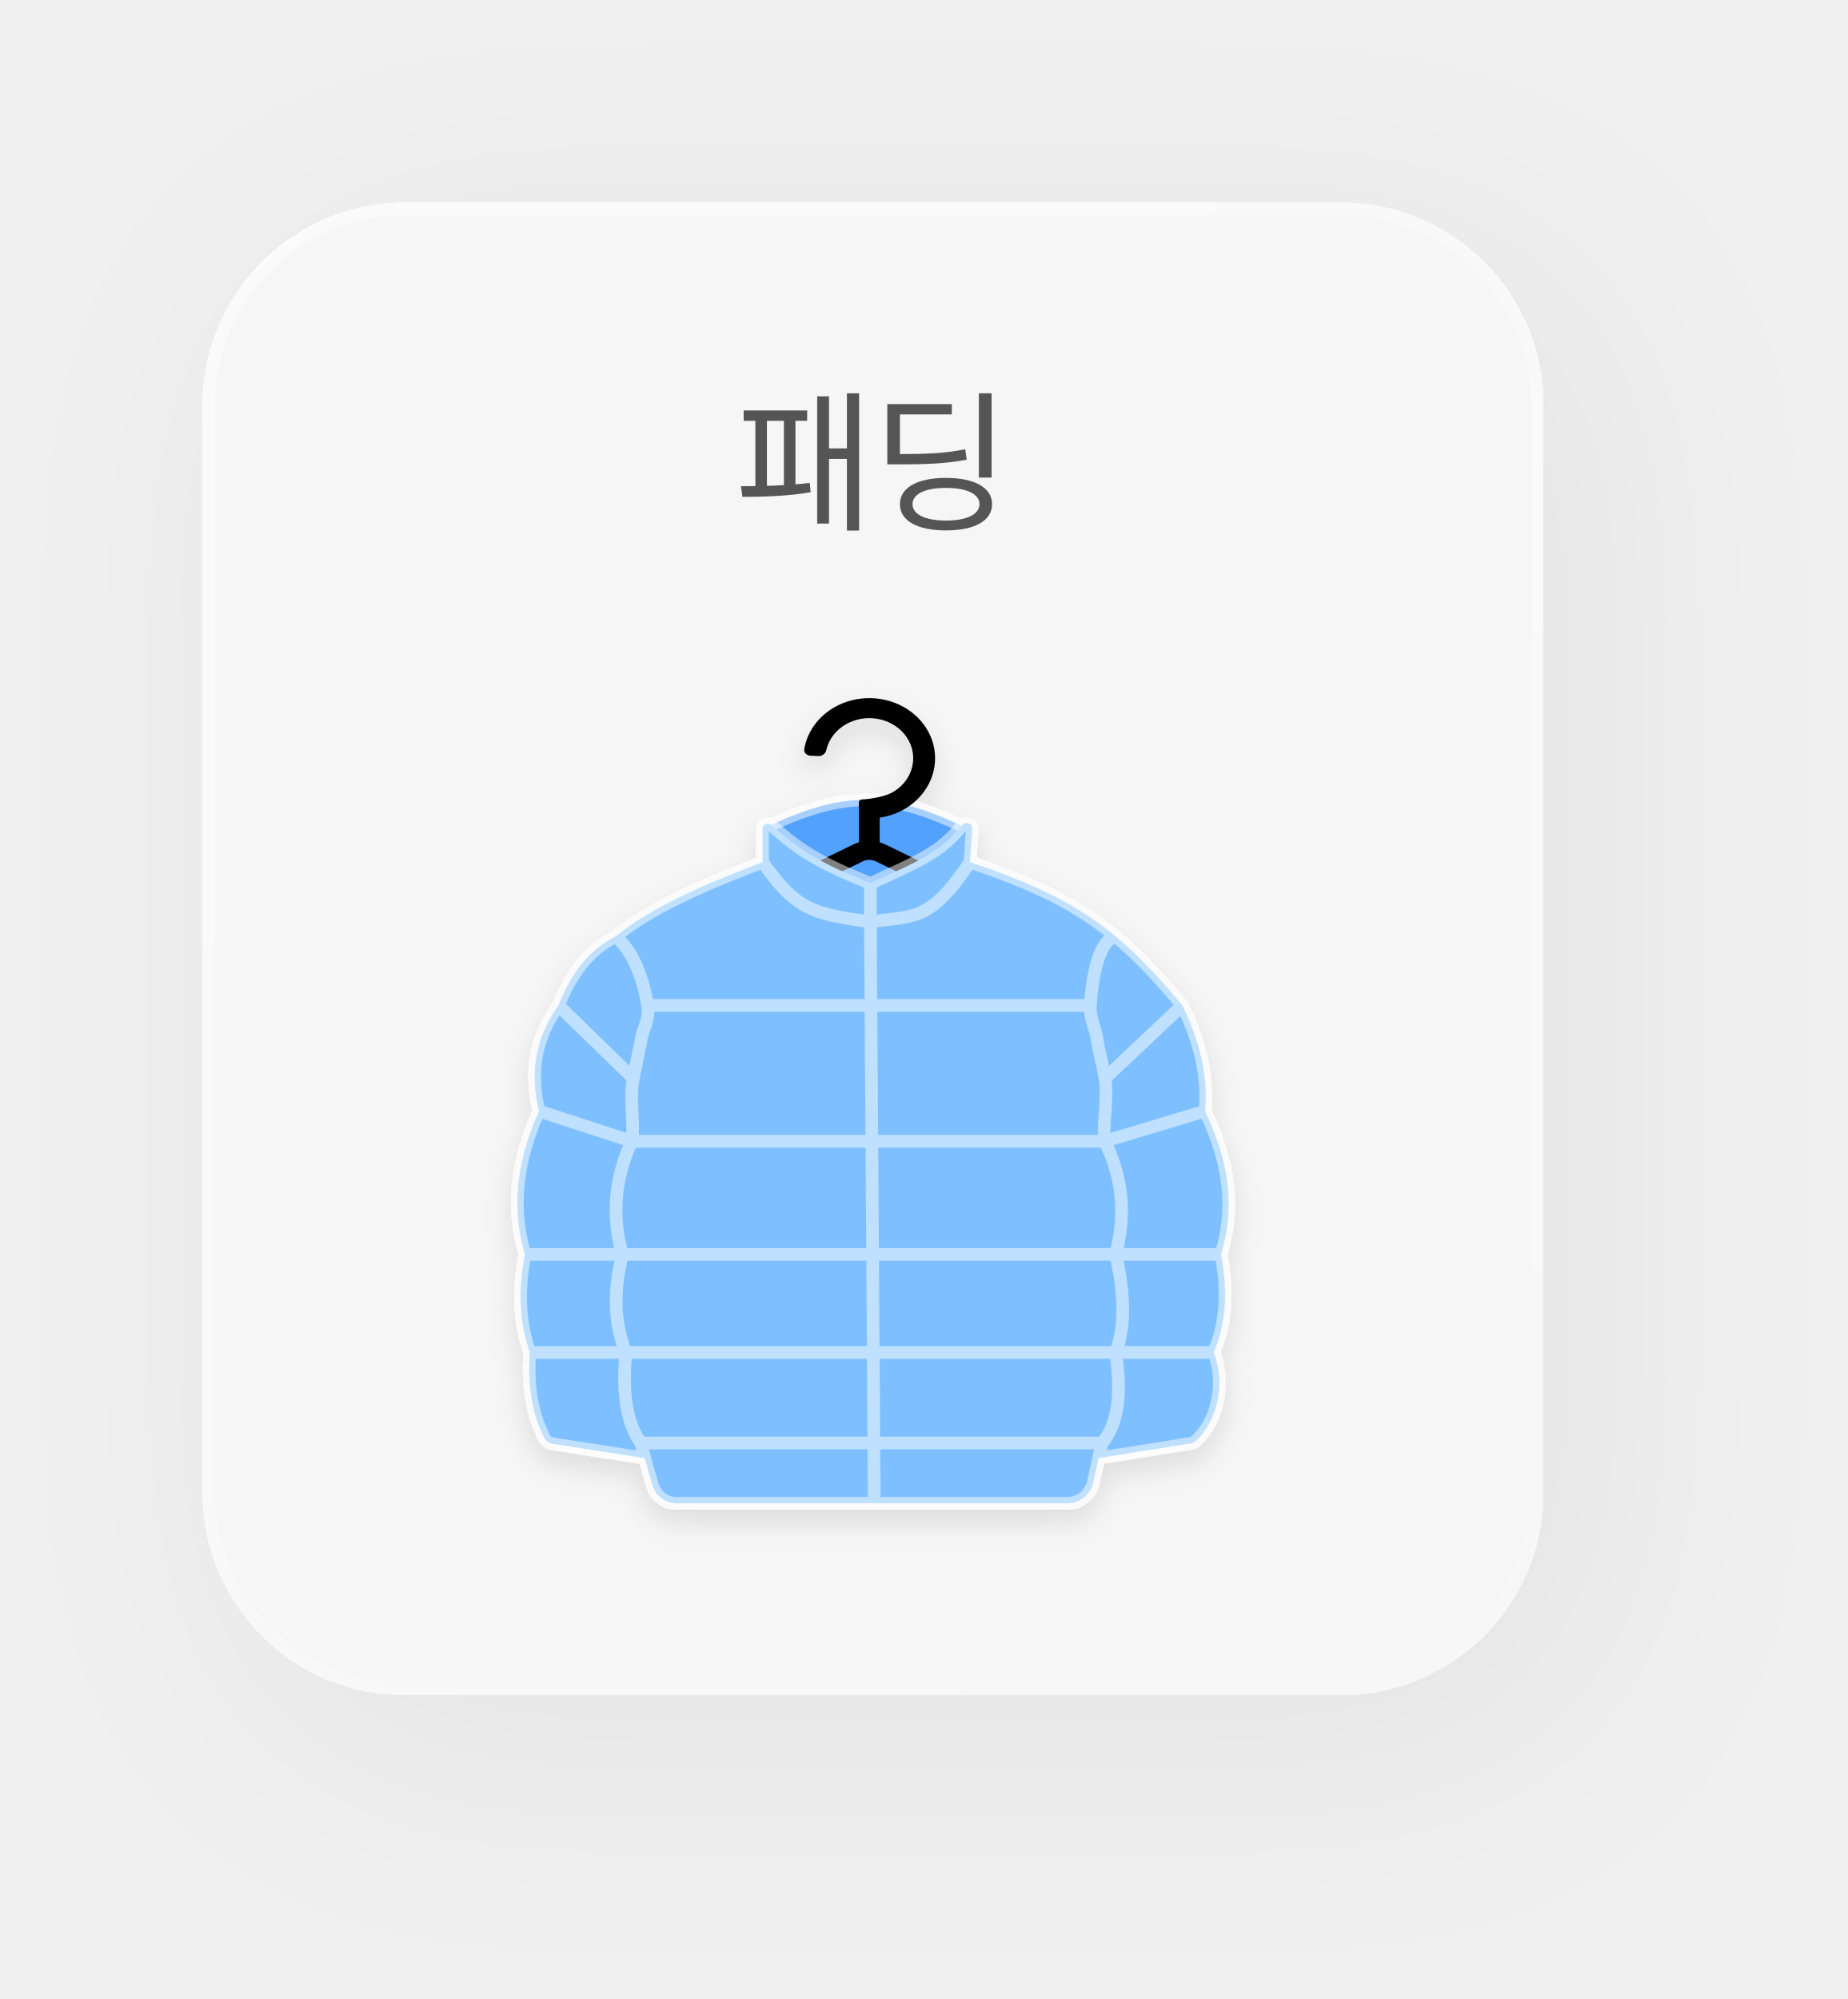
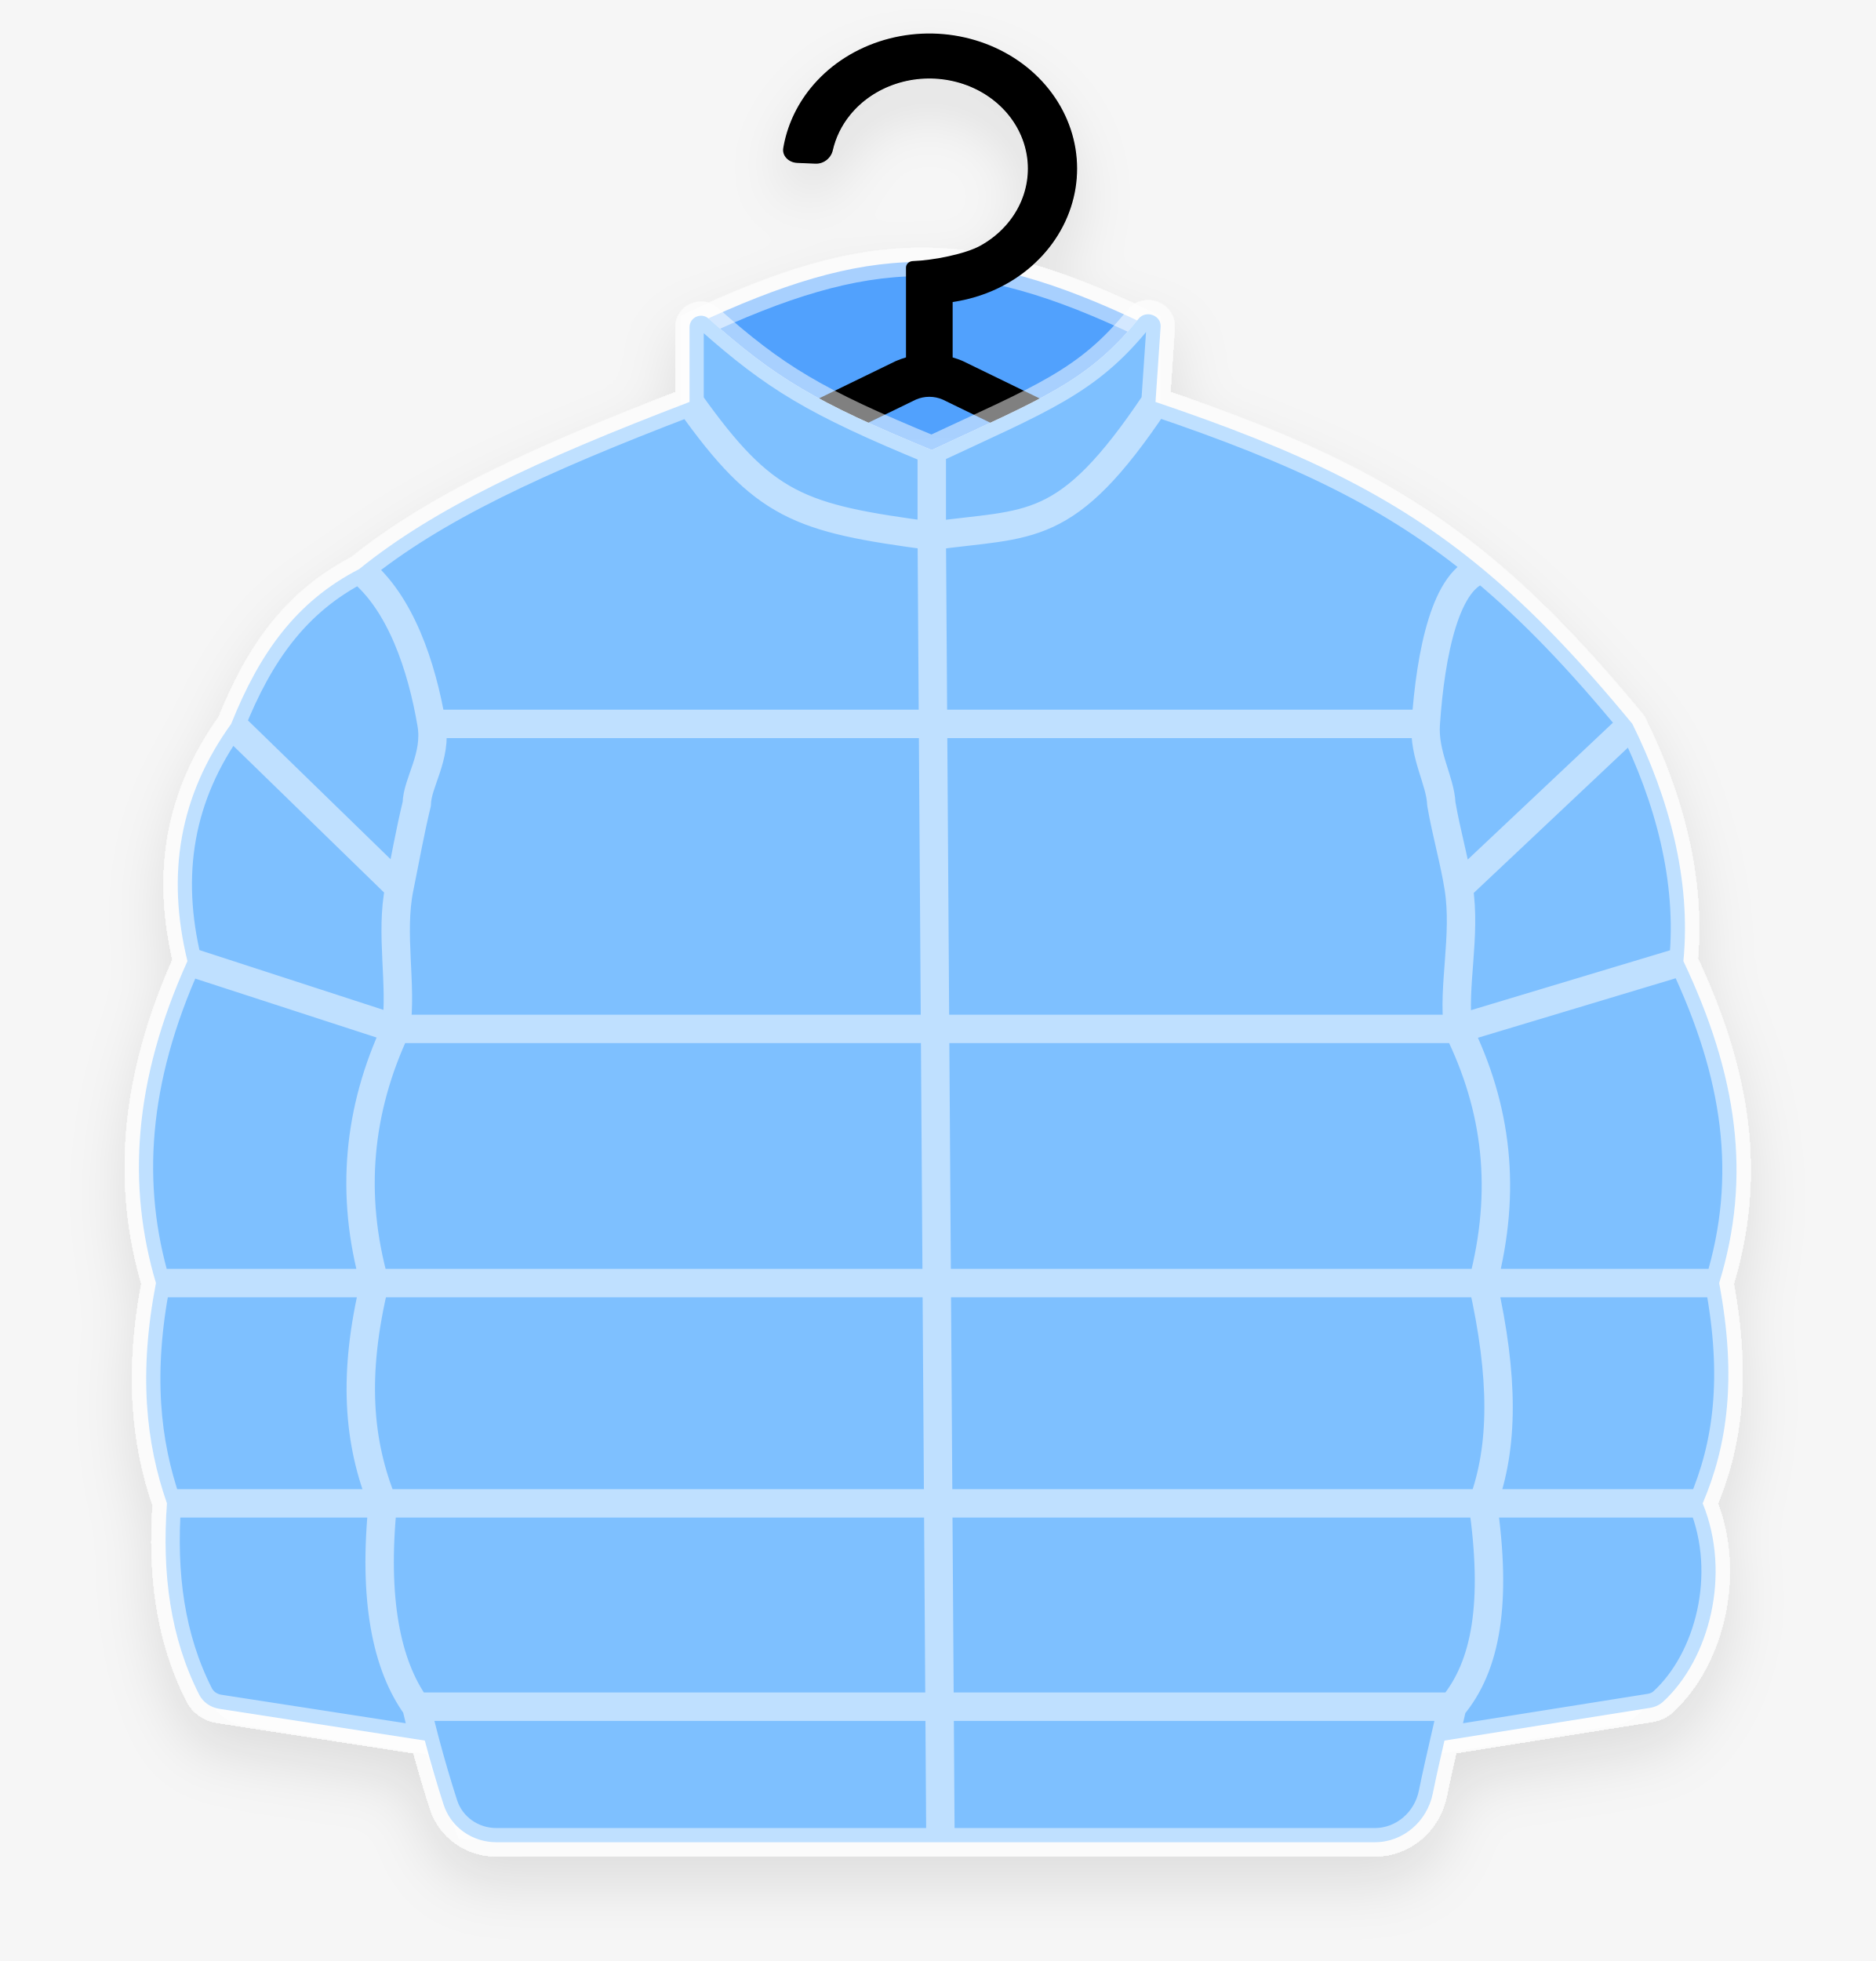
- <svg xmlns="http://www.w3.org/2000/svg" width="146" height="158" viewBox="0 0 146 158" fill="none">
-   <g filter="url(#filter0_d_5896_8437)">
-     <rect x="16" y="16" width="106" height="118" rx="16" fill="white" fill-opacity="0.4" shape-rendering="crispEdges" />
-     <rect x="16.5" y="16.5" width="105" height="117" rx="15.5" stroke="url(#paint0_linear_5896_8437)" stroke-opacity="0.5" shape-rendering="crispEdges" />
-     <path d="M66.937 31.088H67.897V41.936H66.937V31.088ZM65.221 35.444H67.297V36.272H65.221V35.444ZM64.585 31.328H65.521V41.384H64.585V31.328ZM58.777 32.444H63.793V33.26H58.777V32.444ZM58.681 39.272L58.561 38.432C59.989 38.432 62.341 38.384 63.997 38.168L64.069 38.9C62.353 39.224 60.097 39.272 58.681 39.272ZM59.701 32.972H60.613V38.648H59.701V32.972ZM61.957 32.972H62.869V38.648H61.957V32.972ZM77.364 31.088H78.372V37.748H77.364V31.088ZM70.128 35.888H71.028C73.368 35.888 74.724 35.828 76.284 35.504L76.404 36.332C74.796 36.632 73.416 36.704 71.028 36.704H70.128V35.888ZM70.128 31.94H75.228V32.756H71.124V36.332H70.128V31.94ZM74.76 37.772C77.016 37.772 78.408 38.54 78.408 39.848C78.408 41.168 77.016 41.924 74.76 41.924C72.516 41.924 71.124 41.168 71.124 39.848C71.124 38.54 72.516 37.772 74.76 37.772ZM74.76 38.564C73.116 38.564 72.12 39.044 72.12 39.848C72.12 40.652 73.116 41.144 74.76 41.144C76.416 41.144 77.412 40.652 77.412 39.848C77.412 39.044 76.416 38.564 74.76 38.564Z" fill="#121212" fill-opacity="0.7" />
-     <g filter="url(#filter1_bd_5896_8437)">
-       <path d="M83.755 118.232H52.5C52.125 117.183 51.758 116.592 51.419 115.286L44.605 114.212C44.205 114.149 43.882 113.851 43.794 113.456C41.91 104.915 42.846 95.084 45.766 80.111C46.158 78.101 47.324 76.327 49.001 75.151L53.111 72.268L59.763 69.061C60.202 68.849 60.705 68.808 61.176 68.933C66.29 70.29 69.686 70.27 75.605 68.904C76.074 68.796 76.569 68.855 76.996 69.077L84.278 72.857L89.198 76.416C90.754 77.541 91.861 79.194 92.28 81.069C95.841 96.979 95.761 104.63 93.603 113.469C93.509 113.856 93.19 114.149 92.797 114.213L86.186 115.286C86.074 115.781 85.966 116.163 85.865 116.528C85.6 117.492 84.755 118.232 83.755 118.232Z" fill="#5EB0FF" fill-opacity="0.8" />
-       <path d="M51.889 82.875C48.541 96.991 49.546 108.067 51.419 115.286M85.5 82.875C88.971 103.445 87.379 110.016 86.186 115.286M51.419 115.286C51.758 116.592 52.125 117.183 52.5 118.232H83.755C84.755 118.232 85.6 117.492 85.865 116.528C85.966 116.163 86.074 115.781 86.186 115.286M51.419 115.286L44.605 114.212C44.205 114.149 43.882 113.851 43.794 113.456C41.91 104.915 42.846 95.084 45.766 80.111C46.158 78.101 47.324 76.327 49.001 75.151L53.111 72.268L59.763 69.061C60.202 68.849 60.705 68.808 61.176 68.933C66.29 70.29 69.686 70.27 75.605 68.904C76.074 68.796 76.569 68.855 76.996 69.077L84.278 72.857L89.198 76.416C90.754 77.541 91.861 79.194 92.28 81.069C95.841 96.979 95.761 104.63 93.603 113.469C93.509 113.856 93.19 114.149 92.797 114.213L86.186 115.286" stroke="white" stroke-opacity="0.5" stroke-linecap="round" />
-       <path d="M76.333 65.426C70.038 62.391 66.559 62.568 60.444 65.426V68.141L68.707 75.214L76.333 68.465V65.426Z" fill="#298CFF" fill-opacity="0.8" stroke="white" stroke-opacity="0.5" />
-       <path fill-rule="evenodd" clip-rule="evenodd" d="M71.387 64.006C70.813 64.322 70.181 64.531 69.525 64.627V66.576C69.648 66.611 69.769 66.655 69.887 66.706L89.127 76.067C91.755 77.218 90.858 80.826 87.944 80.826H49.444C46.531 80.826 45.634 77.218 48.262 76.067L67.522 66.706C67.639 66.655 67.76 66.611 67.883 66.576V63.414C67.883 63.288 67.995 63.186 68.133 63.186C68.856 63.16 69.971 62.935 70.493 62.648C71.08 62.325 71.55 61.849 71.842 61.282C72.134 60.715 72.235 60.081 72.133 59.462C72.031 58.842 71.731 58.263 71.269 57.8C70.807 57.336 70.206 57.008 69.54 56.857C68.874 56.706 68.175 56.739 67.53 56.951C66.884 57.163 66.323 57.546 65.915 58.05C65.617 58.419 65.411 58.842 65.309 59.288C65.248 59.558 64.996 59.773 64.694 59.76L64.056 59.733C63.754 59.719 63.517 59.484 63.563 59.211C63.691 58.452 64.018 57.73 64.52 57.108C65.132 56.352 65.974 55.778 66.942 55.46C67.91 55.141 68.96 55.092 69.958 55.319C70.956 55.546 71.859 56.038 72.551 56.733C73.244 57.429 73.695 58.296 73.848 59.226C74.001 60.156 73.849 61.106 73.411 61.957C72.973 62.808 72.269 63.521 71.387 64.006ZM69.177 68.06L88.417 77.421C89.469 77.881 89.11 79.325 87.944 79.325H49.444C48.279 79.325 47.92 77.881 48.971 77.421L68.231 68.06C68.53 67.929 68.878 67.929 69.177 68.06Z" fill="black" />
-       <path d="M51.611 117.498C51.384 116.794 51.162 116.043 50.95 115.245L43.715 114.126C43.413 114.079 43.146 113.899 43.008 113.626C42.001 111.636 41.695 109.4 41.875 106.898C41.126 104.755 40.878 102.311 41.488 99.147C40.474 95.727 40.687 92.048 42.596 87.818C41.85 84.754 42.315 82 44.135 79.471C45.131 76.981 46.424 75.162 48.639 74.025C51.286 71.885 54.855 70.211 60.266 68.143V65.511C60.266 65.164 60.679 64.982 60.939 65.212C63.278 67.283 64.657 68.133 68.79 69.835C72.66 68.023 74.28 67.438 76.067 65.218C76.323 64.899 76.871 65.092 76.844 65.5L76.664 68.143C81.693 69.844 85.035 71.414 88.183 74.025C89.913 75.461 91.585 77.212 93.446 79.471C94.731 82.072 95.519 84.953 95.241 87.818C97.139 91.822 97.654 95.39 96.5 99.147C97.133 102.5 96.785 104.87 95.92 106.898C96.94 109.4 96.148 112.391 94.525 113.878C94.397 113.997 94.233 114.067 94.06 114.094L86.833 115.245C86.687 115.877 86.547 116.491 86.422 117.107C86.224 118.085 85.382 118.822 84.384 118.822H69.096H53.466C52.626 118.822 51.87 118.298 51.611 117.498Z" fill="white" />
-       <path d="M51.611 117.498C51.384 116.794 51.162 116.043 50.95 115.245L43.715 114.126C43.413 114.079 43.146 113.899 43.008 113.626C42.001 111.636 41.695 109.4 41.875 106.898C41.126 104.755 40.878 102.311 41.488 99.147C40.474 95.727 40.687 92.048 42.596 87.818C41.85 84.754 42.315 82 44.135 79.471C45.131 76.981 46.424 75.162 48.639 74.025C51.286 71.885 54.855 70.211 60.266 68.143V65.511C60.266 65.164 60.679 64.982 60.939 65.212C63.278 67.283 64.657 68.133 68.79 69.835C72.66 68.023 74.28 67.438 76.067 65.218C76.323 64.899 76.871 65.092 76.844 65.5L76.664 68.143C81.693 69.844 85.035 71.414 88.183 74.025C89.913 75.461 91.585 77.212 93.446 79.471C94.731 82.072 95.519 84.953 95.241 87.818C97.139 91.822 97.654 95.39 96.5 99.147C97.133 102.5 96.785 104.87 95.92 106.898C96.94 109.4 96.148 112.391 94.525 113.878C94.397 113.997 94.233 114.067 94.06 114.094L86.833 115.245C86.687 115.877 86.547 116.491 86.422 117.107C86.224 118.085 85.382 118.822 84.384 118.822H69.096H53.466C52.626 118.822 51.87 118.298 51.611 117.498Z" fill="#5EB0FF" fill-opacity="0.8" />
-       <path d="M76.664 68.143C73.509 72.86 72.267 72.373 68.79 72.857M76.664 68.143C81.693 69.844 85.035 71.414 88.183 74.025M76.664 68.143L76.844 65.5C76.871 65.092 76.323 64.899 76.067 65.218C74.28 67.438 72.66 68.023 68.79 69.835M68.79 72.857C64.12 72.234 62.891 71.836 60.266 68.143M68.79 72.857L69.096 118.822M68.79 72.857C68.79 71.382 68.79 70.228 68.79 69.835M60.266 68.143C54.855 70.211 51.286 71.885 48.639 74.025M60.266 68.143V65.511C60.266 65.164 60.679 64.982 60.939 65.212C63.278 67.283 64.657 68.133 68.79 69.835M44.135 79.471C45.131 76.981 46.424 75.162 48.639 74.025M44.135 79.471L50.056 85.232M44.135 79.471C42.315 82 41.85 84.754 42.596 87.818M93.446 79.471C91.585 77.212 89.913 75.461 88.183 74.025M93.446 79.471L87.333 85.232M93.446 79.471C94.731 82.072 95.519 84.953 95.241 87.818M50.95 115.245C51.162 116.043 51.384 116.794 51.611 117.498C51.87 118.298 52.626 118.822 53.466 118.822H69.096M50.95 115.245L43.715 114.126C43.413 114.079 43.146 113.899 43.008 113.626C42.001 111.636 41.695 109.4 41.875 106.898M50.95 115.245C50.848 114.858 50.748 114.461 50.652 114.052M86.833 115.245C86.687 115.877 86.547 116.491 86.422 117.107C86.224 118.085 85.382 118.822 84.384 118.822H69.096M86.833 115.245L94.06 114.094C94.233 114.067 94.397 113.997 94.525 113.878C96.148 112.391 96.94 109.4 95.92 106.898M86.833 115.245C86.922 114.856 87.014 114.46 87.106 114.052M49.936 90.203H87.312M49.936 90.203C48.606 93.042 48.311 96.023 49.184 99.147M49.936 90.203C50.158 88.658 49.721 86.866 50.056 85.232M49.936 90.203L42.596 87.818M87.312 90.203C88.685 92.99 89.033 95.884 88.181 99.147M87.312 90.203C87.116 88.71 87.601 86.922 87.333 85.232M87.312 90.203L95.241 87.818M49.184 99.147H88.181M49.184 99.147C48.407 102.371 48.6 104.756 49.472 106.898M49.184 99.147H41.488M88.181 99.147C88.925 102.461 88.918 104.908 88.183 106.898M88.181 99.147H96.5M49.472 106.898H88.183M49.472 106.898C49.126 110.278 49.601 112.598 50.652 114.052M49.472 106.898H41.875M88.183 106.898C88.681 110.356 88.32 112.606 87.106 114.052M88.183 106.898H95.92M50.652 114.052H87.106M88.183 74.025C86.876 74.312 86.344 76.981 86.174 79.471M48.639 74.025C50.101 75.197 50.845 77.456 51.187 79.471M51.187 79.471C51.383 80.63 50.677 81.541 50.667 82.286C50.423 83.295 50.256 84.254 50.056 85.232M51.187 79.471H86.174M86.174 79.471C86.099 80.575 86.692 81.476 86.722 82.286C86.899 83.314 87.181 84.272 87.333 85.232M42.596 87.818C40.687 92.048 40.474 95.727 41.488 99.147M41.488 99.147C40.878 102.311 41.126 104.755 41.875 106.898M95.241 87.818C97.139 91.822 97.654 95.39 96.5 99.147M96.5 99.147C97.133 102.5 96.785 104.87 95.92 106.898" stroke="white" stroke-opacity="0.5" stroke-linecap="round" stroke-linejoin="round" />
+ <svg xmlns="http://www.w3.org/2000/svg" width="66" height="69" viewBox="0 0 66 69" fill="none">
+   <g id="Box" filter="url(#filter0_d_2138_298)">
+     <rect x="-20" y="-38" width="106" height="118" rx="16" fill="white" fill-opacity="0.4" shape-rendering="crispEdges" />
+     <rect x="-19.5" y="-37.5" width="105" height="117" rx="15.5" stroke="url(#paint0_linear_2138_298)" stroke-opacity="0.5" shape-rendering="crispEdges" />
+     <g id="í¨ë©">
+       <g id="Group 49" filter="url(#filter1_bd_2138_298)">
+         <g id="Subtract">
+           <path d="M47.755 64.232H16.5C16.125 63.184 15.758 62.592 15.419 61.286L8.605 60.212C8.205 60.149 7.882 59.851 7.794 59.456C5.91 50.915 6.846 41.084 9.765 26.111C10.158 24.101 11.324 22.327 13.001 21.151L17.111 18.268L23.763 15.061C24.202 14.849 24.705 14.807 25.176 14.933C30.29 16.29 33.686 16.27 39.605 14.904C40.074 14.796 40.569 14.855 40.996 15.077L48.278 18.857L53.198 22.416C54.754 23.541 55.861 25.194 56.28 27.069C59.84 42.979 59.761 50.63 57.603 59.469C57.509 59.856 57.19 60.149 56.797 60.213L50.186 61.286C50.074 61.781 49.966 62.163 49.865 62.528C49.6 63.492 48.755 64.232 47.755 64.232Z" fill="#5EB0FF" fill-opacity="0.8" />
+           <path d="M15.889 28.875C12.541 42.991 13.546 54.067 15.419 61.286M49.5 28.875C52.971 49.445 51.378 56.016 50.186 61.286M15.419 61.286C15.758 62.592 16.125 63.184 16.5 64.232H47.755C48.755 64.232 49.6 63.492 49.865 62.528C49.966 62.163 50.074 61.781 50.186 61.286M15.419 61.286L8.605 60.212C8.205 60.149 7.882 59.851 7.794 59.456C5.91 50.915 6.846 41.084 9.765 26.111C10.158 24.101 11.324 22.327 13.001 21.151L17.111 18.268L23.763 15.061C24.202 14.849 24.705 14.807 25.176 14.933C30.29 16.29 33.686 16.27 39.605 14.904C40.074 14.796 40.569 14.855 40.996 15.077L48.278 18.857L53.198 22.416C54.754 23.541 55.861 25.194 56.28 27.069C59.84 42.979 59.761 50.63 57.603 59.469C57.509 59.856 57.19 60.149 56.797 60.213L50.186 61.286" stroke="white" stroke-opacity="0.5" stroke-linecap="round" />
+         </g>
+         <path id="Vector 80" d="M40.334 11.426C34.038 8.391 30.559 8.568 24.445 11.426V14.141L32.707 21.214L40.334 14.465V11.426Z" fill="#298CFF" fill-opacity="0.8" stroke="white" stroke-opacity="0.5" />
+         <path id="Union" fill-rule="evenodd" clip-rule="evenodd" d="M35.387 10.006C34.813 10.322 34.181 10.531 33.525 10.627V12.576C33.648 12.611 33.769 12.655 33.887 12.706L53.127 22.067C55.755 23.218 54.858 26.826 51.944 26.826H13.444C10.53 26.826 9.634 23.218 12.262 22.067L31.521 12.706C31.639 12.655 31.76 12.611 31.883 12.576V9.414C31.883 9.288 31.995 9.186 32.133 9.186C32.855 9.16 33.97 8.936 34.493 8.648C35.08 8.325 35.55 7.849 35.842 7.282C36.134 6.715 36.235 6.081 36.133 5.462C36.031 4.842 35.73 4.263 35.269 3.8C34.807 3.336 34.206 3.008 33.54 2.857C32.874 2.706 32.175 2.738 31.529 2.951C30.884 3.163 30.322 3.546 29.915 4.05C29.616 4.419 29.411 4.842 29.309 5.288C29.248 5.558 28.996 5.773 28.694 5.76L28.055 5.733C27.753 5.72 27.517 5.484 27.563 5.211C27.691 4.452 28.018 3.73 28.52 3.108C29.131 2.352 29.974 1.778 30.942 1.46C31.91 1.141 32.96 1.092 33.958 1.319C34.956 1.546 35.859 2.038 36.551 2.733C37.243 3.429 37.695 4.296 37.848 5.226C38.001 6.156 37.849 7.106 37.41 7.957C36.972 8.808 36.268 9.521 35.387 10.006ZM33.177 14.06L52.417 23.421C53.468 23.881 53.11 25.325 51.944 25.325H13.444C12.279 25.325 11.92 23.881 12.971 23.421L32.231 14.06C32.53 13.929 32.878 13.929 33.177 14.06Z" fill="black" />
+         <g id="Subtract_2">
+           <path d="M15.611 63.498C15.384 62.794 15.162 62.042 14.95 61.244L7.715 60.126C7.413 60.079 7.146 59.898 7.008 59.625C6.001 57.636 5.695 55.4 5.875 52.897C5.126 50.754 4.878 48.31 5.488 45.146C4.474 41.727 4.686 38.048 6.596 33.818C5.85 30.754 6.315 28 8.135 25.471C9.131 22.981 10.424 21.162 12.639 20.025C15.286 17.884 18.855 16.21 24.266 14.143V11.511C24.266 11.164 24.679 10.981 24.939 11.212C27.277 13.283 28.657 14.133 32.79 15.834C36.66 14.022 38.28 13.438 40.067 11.217C40.323 10.899 40.871 11.092 40.844 11.5L40.664 14.143C45.693 15.843 49.035 17.413 52.183 20.025C53.913 21.461 55.585 23.211 57.446 25.471C58.731 28.072 59.519 30.952 59.241 33.818C61.139 37.822 61.654 41.39 60.5 45.146C61.133 48.499 60.785 50.869 59.92 52.897C60.94 55.4 60.148 58.391 58.526 59.878C58.397 59.996 58.233 60.066 58.06 60.094L50.833 61.244C50.687 61.876 50.547 62.49 50.422 63.107C50.224 64.085 49.382 64.821 48.384 64.821H33.096H17.466C16.625 64.821 15.87 64.297 15.611 63.498Z" fill="white" />
+           <path d="M15.611 63.498C15.384 62.794 15.162 62.042 14.95 61.244L7.715 60.126C7.413 60.079 7.146 59.898 7.008 59.625C6.001 57.636 5.695 55.4 5.875 52.897C5.126 50.754 4.878 48.31 5.488 45.146C4.474 41.727 4.686 38.048 6.596 33.818C5.85 30.754 6.315 28 8.135 25.471C9.131 22.981 10.424 21.162 12.639 20.025C15.286 17.884 18.855 16.21 24.266 14.143V11.511C24.266 11.164 24.679 10.981 24.939 11.212C27.277 13.283 28.657 14.133 32.79 15.834C36.66 14.022 38.28 13.438 40.067 11.217C40.323 10.899 40.871 11.092 40.844 11.5L40.664 14.143C45.693 15.843 49.035 17.413 52.183 20.025C53.913 21.461 55.585 23.211 57.446 25.471C58.731 28.072 59.519 30.952 59.241 33.818C61.139 37.822 61.654 41.39 60.5 45.146C61.133 48.499 60.785 50.869 59.92 52.897C60.94 55.4 60.148 58.391 58.526 59.878C58.397 59.996 58.233 60.066 58.06 60.094L50.833 61.244C50.687 61.876 50.547 62.49 50.422 63.107C50.224 64.085 49.382 64.821 48.384 64.821H33.096H17.466C16.625 64.821 15.87 64.297 15.611 63.498Z" fill="#5EB0FF" fill-opacity="0.8" />
+           <path d="M40.664 14.143C37.509 18.86 36.267 18.372 32.79 18.857M40.664 14.143C45.693 15.843 49.035 17.413 52.183 20.025M40.664 14.143L40.844 11.5C40.871 11.092 40.323 10.899 40.067 11.217C38.28 13.438 36.66 14.022 32.79 15.834M32.79 18.857C28.12 18.234 26.891 17.835 24.266 14.143M32.79 18.857L33.096 64.821M32.79 18.857C32.79 17.381 32.79 16.227 32.79 15.834M24.266 14.143C18.855 16.21 15.286 17.884 12.639 20.025M24.266 14.143V11.511C24.266 11.164 24.679 10.981 24.939 11.212C27.277 13.283 28.657 14.133 32.79 15.834M8.135 25.471C9.131 22.981 10.424 21.162 12.639 20.025M8.135 25.471L14.056 31.232M8.135 25.471C6.315 28 5.85 30.754 6.596 33.818M57.446 25.471C55.585 23.211 53.913 21.461 52.183 20.025M57.446 25.471L51.333 31.232M57.446 25.471C58.731 28.072 59.519 30.952 59.241 33.818M14.95 61.244C15.162 62.042 15.384 62.794 15.611 63.498C15.87 64.297 16.625 64.821 17.466 64.821H33.096M14.95 61.244L7.715 60.126C7.413 60.079 7.146 59.898 7.008 59.625C6.001 57.636 5.695 55.4 5.875 52.897M14.95 61.244C14.848 60.858 14.748 60.46 14.652 60.052M50.833 61.244C50.687 61.876 50.547 62.49 50.422 63.107C50.224 64.085 49.382 64.821 48.384 64.821H33.096M50.833 61.244L58.06 60.094C58.233 60.066 58.397 59.996 58.526 59.878C60.148 58.391 60.94 55.4 59.92 52.897M50.833 61.244C50.922 60.855 51.014 60.459 51.106 60.052M13.936 36.203H51.312M13.936 36.203C12.606 39.041 12.311 42.022 13.184 45.146M13.936 36.203C14.159 34.657 13.721 32.866 14.056 31.232M13.936 36.203L6.596 33.818M51.312 36.203C52.685 38.99 53.033 41.884 52.181 45.146M51.312 36.203C51.116 34.709 51.601 32.921 51.333 31.232M51.312 36.203L59.241 33.818M13.184 45.146H52.181M13.184 45.146C12.407 48.37 12.6 50.755 13.472 52.897M13.184 45.146H5.488M52.181 45.146C52.925 48.461 52.918 50.908 52.183 52.897M52.181 45.146H60.5M13.472 52.897H52.183M13.472 52.897C13.126 56.277 13.601 58.598 14.652 60.052M13.472 52.897H5.875M52.183 52.897C52.681 56.356 52.32 58.605 51.106 60.052M52.183 52.897H59.92M14.652 60.052H51.106M52.183 20.025C50.876 20.311 50.344 22.981 50.174 25.471M12.639 20.025C14.101 21.196 14.845 23.455 15.187 25.471M15.187 25.471C15.383 26.629 14.677 27.541 14.667 28.285C14.423 29.295 14.256 30.254 14.056 31.232M15.187 25.471H50.174M50.174 25.471C50.099 26.574 50.692 27.476 50.722 28.285C50.899 29.313 51.181 30.272 51.333 31.232M6.596 33.818C4.686 38.048 4.474 41.727 5.488 45.146M5.488 45.146C4.878 48.31 5.126 50.754 5.875 52.897M59.241 33.818C61.139 37.822 61.654 41.39 60.5 45.146M60.5 45.146C61.133 48.499 60.785 50.869 59.92 52.897" stroke="white" stroke-opacity="0.5" stroke-linecap="round" stroke-linejoin="round" />
+         </g>
+       </g>
    </g>
  </g>
  <defs>
-     <filter id="filter0_d_5896_8437" x="0" y="0" width="146" height="158" filterUnits="userSpaceOnUse" color-interpolation-filters="sRGB">
+     <filter id="filter0_d_2138_298" x="-36" y="-54" width="146" height="158" filterUnits="userSpaceOnUse" color-interpolation-filters="sRGB">
      <feFlood flood-opacity="0" result="BackgroundImageFix" />
      <feColorMatrix in="SourceAlpha" type="matrix" values="0 0 0 0 0 0 0 0 0 0 0 0 0 0 0 0 0 0 127 0" result="hardAlpha" />
      <feOffset dx="4" dy="4" />
      <feGaussianBlur stdDeviation="10" />
      <feComposite in2="hardAlpha" operator="out" />
      <feColorMatrix type="matrix" values="0 0 0 0 0 0 0 0 0 0 0 0 0 0 0 0 0 0 0.05 0" />
-       <feBlend mode="normal" in2="BackgroundImageFix" result="effect1_dropShadow_5896_8437" />
-       <feBlend mode="normal" in="SourceGraphic" in2="effect1_dropShadow_5896_8437" result="shape" />
+       <feBlend mode="normal" in2="BackgroundImageFix" result="effect1_dropShadow_2138_298" />
+       <feBlend mode="normal" in="SourceGraphic" in2="effect1_dropShadow_2138_298" result="shape" />
    </filter>
-     <filter id="filter1_bd_5896_8437" x="30.389" y="45.179" width="77.222" height="84.143" filterUnits="userSpaceOnUse" color-interpolation-filters="sRGB">
+     <filter id="filter1_bd_2138_298" x="-5.611" y="-8.821" width="77.222" height="84.143" filterUnits="userSpaceOnUse" color-interpolation-filters="sRGB">
      <feFlood flood-opacity="0" result="BackgroundImageFix" />
      <feGaussianBlur in="BackgroundImageFix" stdDeviation="5" />
-       <feComposite in2="SourceAlpha" operator="in" result="effect1_backgroundBlur_5896_8437" />
+       <feComposite in2="SourceAlpha" operator="in" result="effect1_backgroundBlur_2138_298" />
      <feColorMatrix in="SourceAlpha" type="matrix" values="0 0 0 0 0 0 0 0 0 0 0 0 0 0 0 0 0 0 127 0" result="hardAlpha" />
      <feOffset dy="1" />
      <feGaussianBlur stdDeviation="1" />
      <feComposite in2="hardAlpha" operator="out" />
      <feColorMatrix type="matrix" values="0 0 0 0 0 0 0 0 0 0 0 0 0 0 0 0 0 0 0.1 0" />
-       <feBlend mode="normal" in2="effect1_backgroundBlur_5896_8437" result="effect2_dropShadow_5896_8437" />
-       <feBlend mode="normal" in="SourceGraphic" in2="effect2_dropShadow_5896_8437" result="shape" />
+       <feBlend mode="normal" in2="effect1_backgroundBlur_2138_298" result="effect2_dropShadow_2138_298" />
+       <feBlend mode="normal" in="SourceGraphic" in2="effect2_dropShadow_2138_298" result="shape" />
    </filter>
-     <linearGradient id="paint0_linear_5896_8437" x1="28.046" y1="16" x2="137.125" y2="165.064" gradientUnits="userSpaceOnUse">
+     <linearGradient id="paint0_linear_2138_298" x1="-7.955" y1="-38" x2="101.125" y2="111.064" gradientUnits="userSpaceOnUse">
      <stop stop-color="white" />
      <stop offset="1" stop-color="white" stop-opacity="0" />
    </linearGradient>
  </defs>
</svg>
